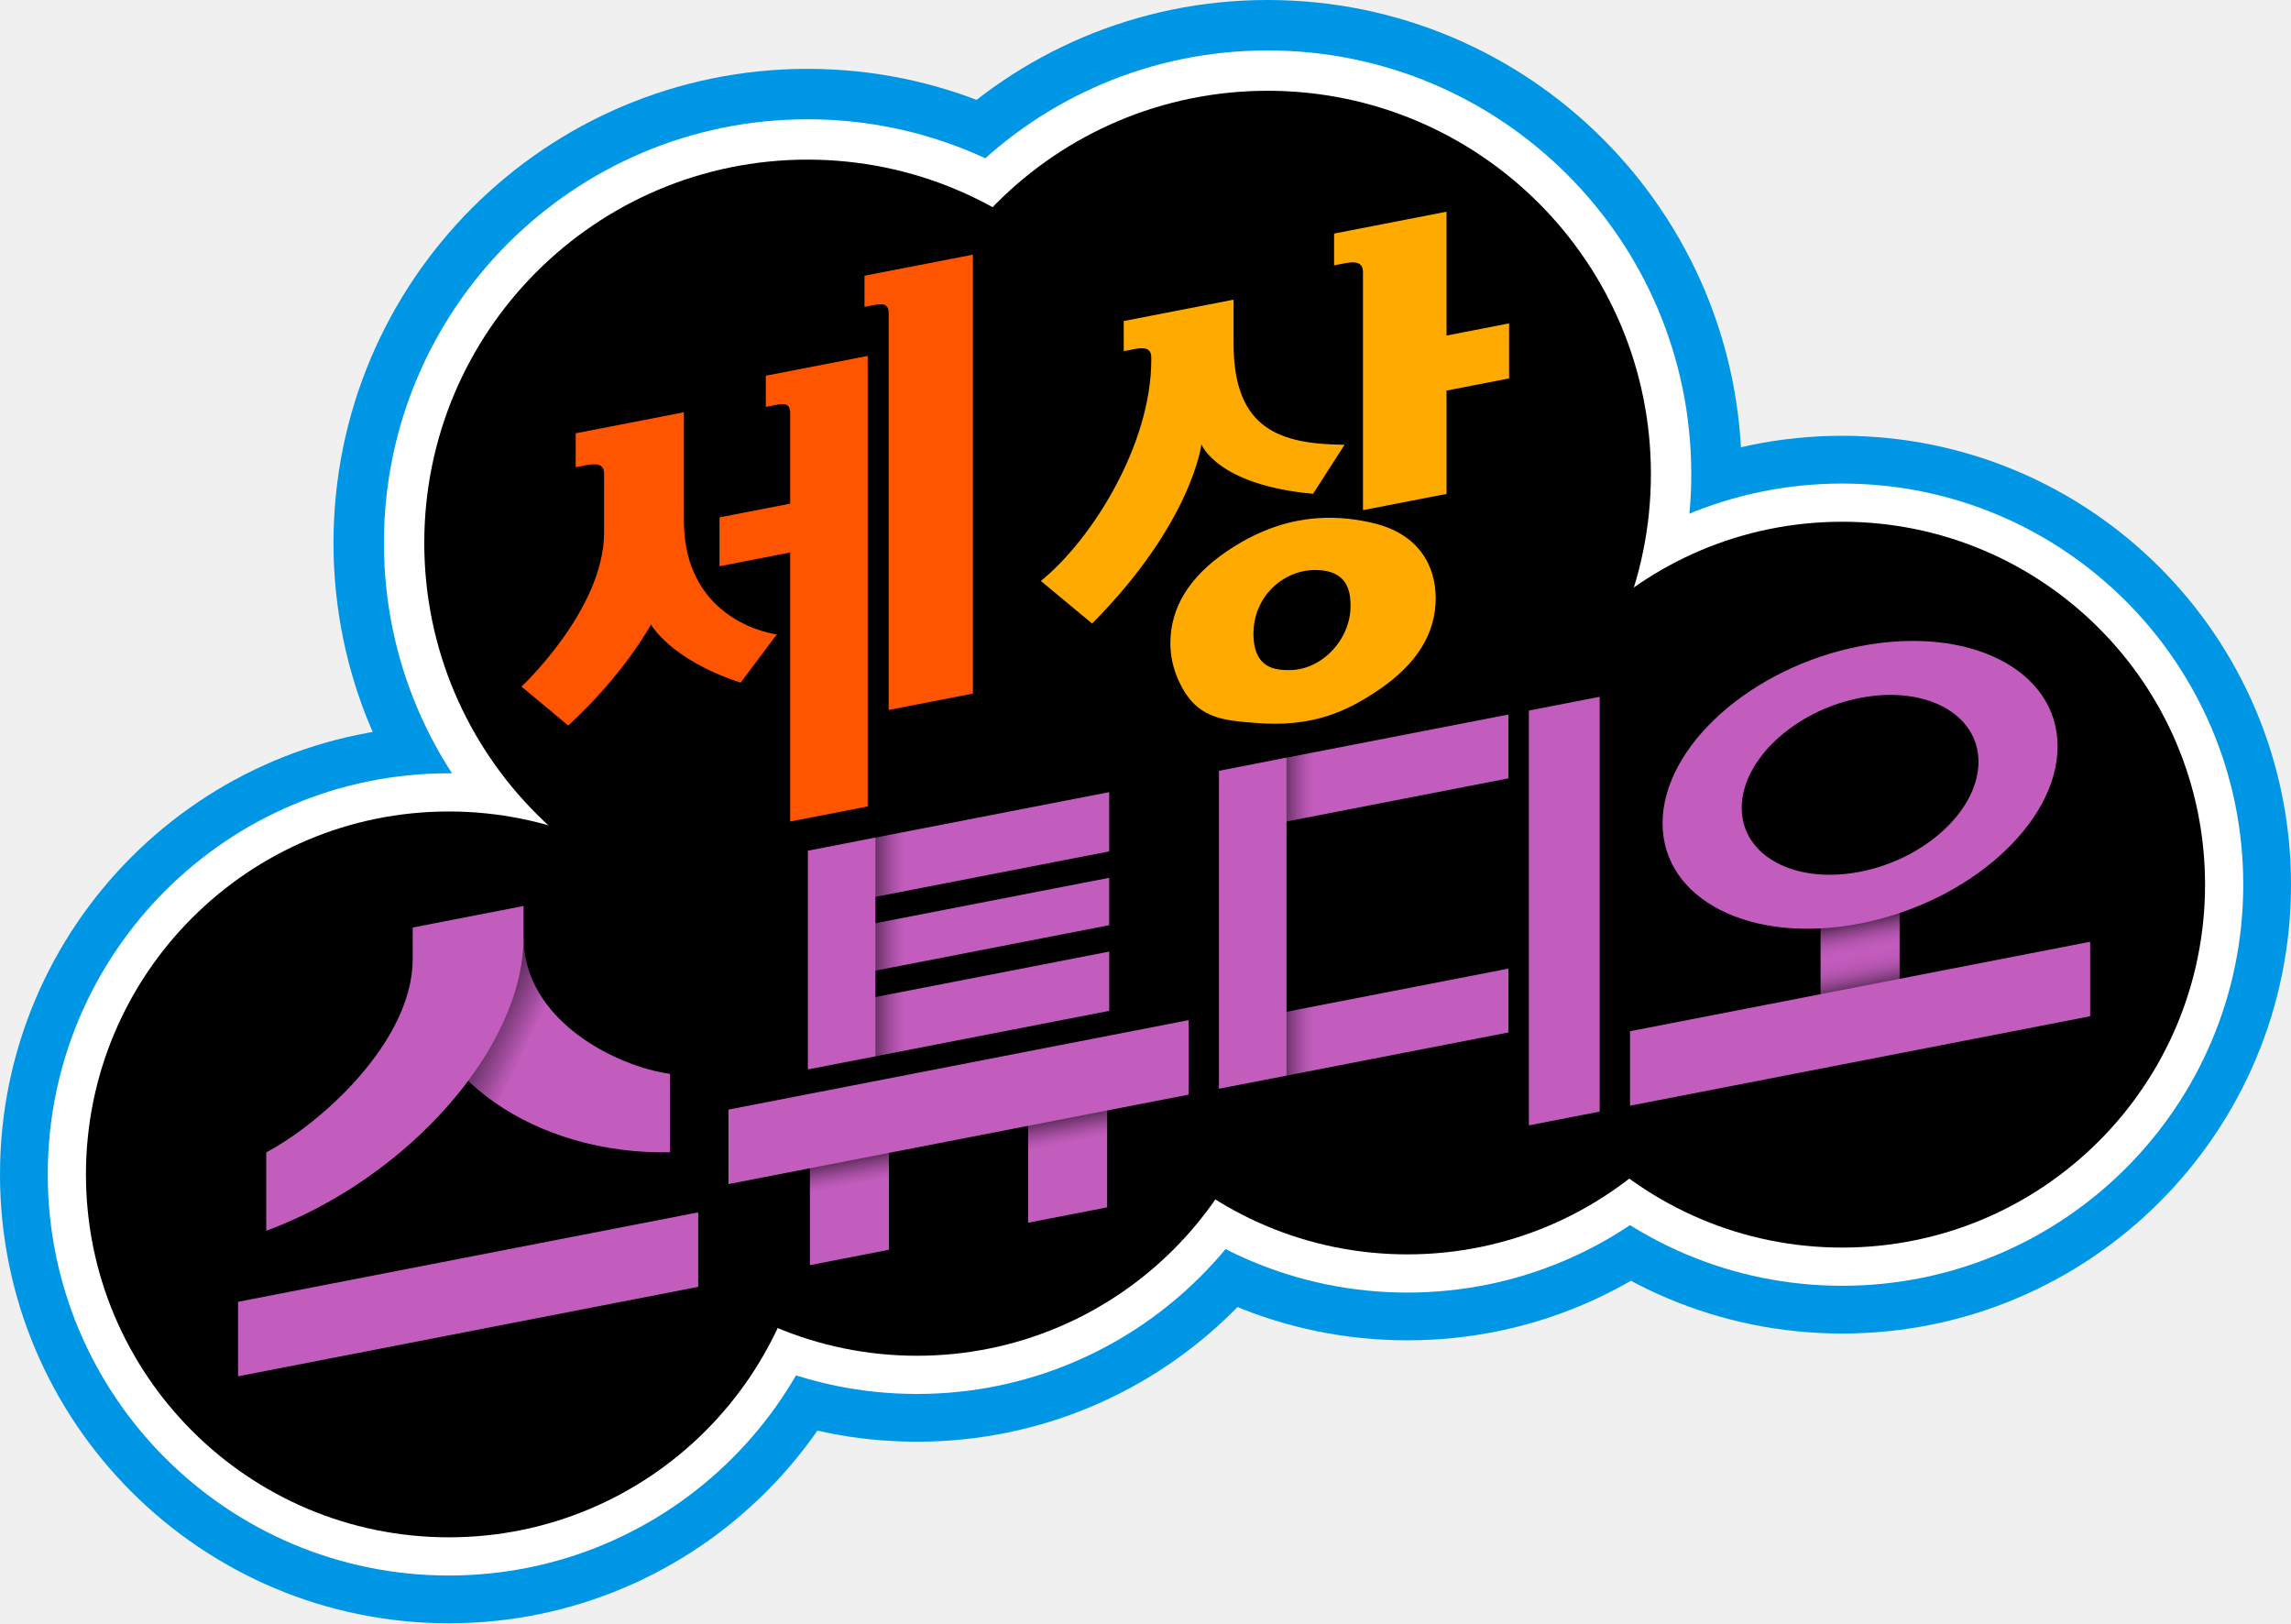
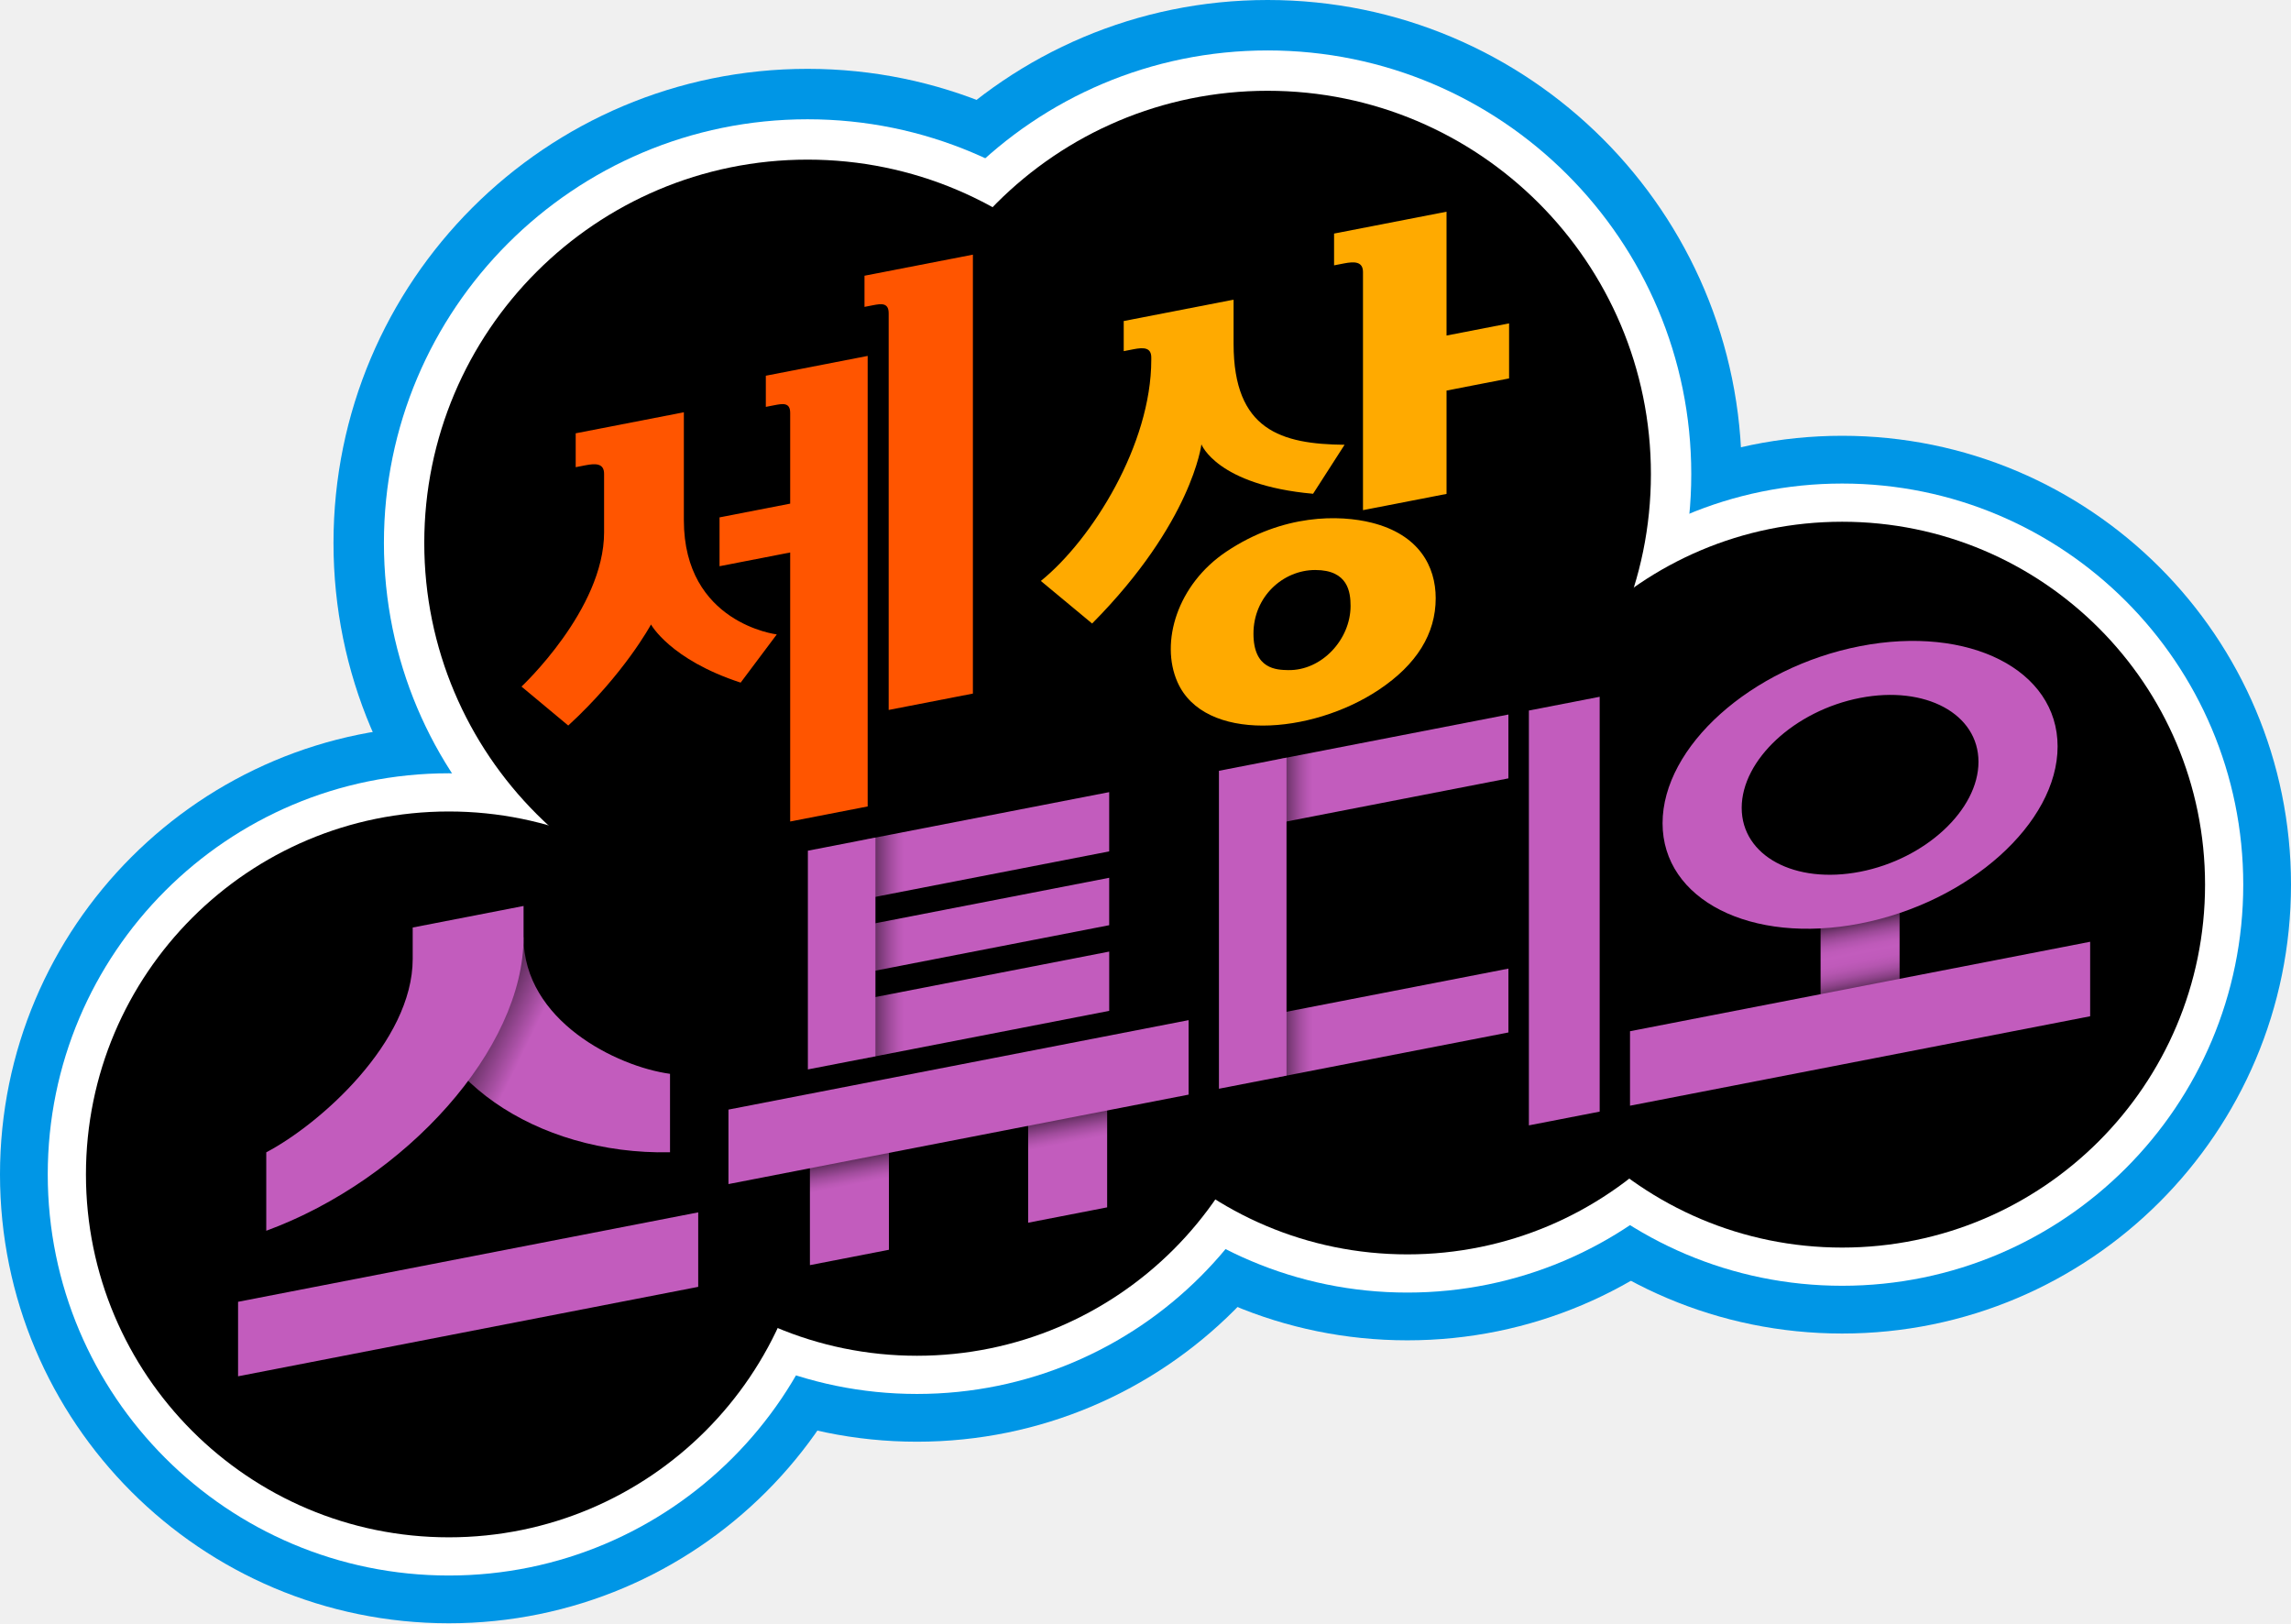
<svg xmlns="http://www.w3.org/2000/svg" version="1.1" id="Layer_1" x="0px" y="0px" viewBox="0 0 666.667 472.321" xml:space="preserve" width="666.667" height="472.321">
-   <defs id="defs4298" />
-   <style type="text/css" id="style4083">
+   <defs id="defs3525" />
+   <style type="text/css" id="style3310">
	.st0{fill:#0096E6;}
	.st1{fill:#FFFFFF;}
	.st2{fill:url(#SVGID_1_);}
	.st3{fill:#C25CBD;}
- 	.st4{fill:url(#SVGID_00000055674731032809852080000013184226898165611421_);}
- 	.st5{fill:url(#SVGID_00000180334238329673712840000003900061928425322888_);}
- 	.st6{fill:url(#SVGID_00000089533795663812468940000002998325756256284556_);}
- 	.st7{fill:url(#SVGID_00000129184513774449583480000015367383304771263648_);}
- 	.st8{fill:url(#SVGID_00000120528814573422819770000009959398613645533837_);}
- 	.st9{fill:url(#SVGID_00000033346900079942250050000011243845463363725992_);}
- 	.st10{fill:url(#SVGID_00000062871106869300582910000004650192784522655874_);}
- 	.st11{fill:url(#SVGID_00000047029890025280342950000017004288288280302976_);}
+ 	.st4{fill:url(#SVGID_2_);}
+ 	.st5{fill:url(#SVGID_3_);}
+ 	.st6{fill:url(#SVGID_4_);}
+ 	.st7{fill:url(#SVGID_5_);}
+ 	.st8{fill:url(#SVGID_6_);}
+ 	.st9{fill:url(#SVGID_7_);}
+ 	.st10{fill:url(#SVGID_8_);}
+ 	.st11{fill:url(#SVGID_9_);}
	.st12{fill:#FFAA00;}
	.st13{fill:#FF5500;}
</style>
  <g id="Cloud" transform="scale(1.333333)">
    <g id="Light_Blue">
-       <circle class="st0" cx="402.045" cy="193.056" r="97.955" id="circle4085" style="fill:#0096e6" />
-       <circle class="st0" cx="307.151" cy="194.54" r="97.955" id="circle4087" style="fill:#0096e6" />
-       <circle class="st0" cx="200.124" cy="216.664" r="97.955" id="circle4089" style="fill:#0096e6" />
-       <circle class="st0" cx="97.955" cy="256.286" r="97.955" id="circle4091" style="fill:#0096e6" />
-       <circle class="st0" cx="276.658" cy="103.458" r="103.458" id="circle4093" style="fill:#0096e6" />
-       <circle class="st0" cx="176.242" cy="118.482" r="103.458" id="circle4095" style="fill:#0096e6" />
+       <circle class="st0" cx="402.045" cy="193.056" r="97.955" id="circle3312" />
+       <circle class="st0" cx="307.151" cy="194.54" r="97.955" id="circle3314" />
+       <circle class="st0" cx="200.124" cy="216.664" r="97.955" id="circle3316" />
+       <circle class="st0" cx="97.955" cy="256.286" r="97.955" id="circle3318" />
+       <circle class="st0" cx="276.658" cy="103.458" r="103.458" id="circle3320" />
+       <circle class="st0" cx="176.242" cy="118.482" r="103.458" id="circle3322" />
    </g>
    <g id="White">
-       <circle class="st1" cx="402.045" cy="193.056" r="87.534" id="circle4098" style="fill:#ffffff" />
-       <circle class="st1" cx="307.151" cy="194.54" r="87.534" id="circle4100" style="fill:#ffffff" />
-       <circle class="st1" cx="200.124" cy="216.664" r="87.534" id="circle4102" style="fill:#ffffff" />
-       <circle class="st1" cx="97.955" cy="256.286" r="87.534" id="circle4104" style="fill:#ffffff" />
-       <circle class="st1" cx="276.658" cy="103.458" r="92.452" id="circle4106" style="fill:#ffffff" />
-       <circle class="st1" cx="176.242" cy="118.482" r="92.452" id="circle4108" style="fill:#ffffff" />
+       <circle class="st1" cx="402.045" cy="193.056" r="87.534" id="circle3325" />
+       <circle class="st1" cx="307.151" cy="194.54" r="87.534" id="circle3327" />
+       <circle class="st1" cx="200.124" cy="216.664" r="87.534" id="circle3329" />
+       <circle class="st1" cx="97.955" cy="256.286" r="87.534" id="circle3331" />
+       <circle class="st1" cx="276.658" cy="103.458" r="92.452" id="circle3333" />
+       <circle class="st1" cx="176.242" cy="118.482" r="92.452" id="circle3335" />
    </g>
    <g id="Black">
-       <circle cx="402.045" cy="193.056" r="79.198" id="circle4111" />
-       <circle cx="307.151" cy="194.54" r="79.198" id="circle4113" />
-       <circle cx="200.124" cy="216.664" r="79.198" id="circle4115" />
-       <circle cx="97.955" cy="256.286" r="79.198" id="circle4117" />
-       <circle cx="276.658" cy="103.458" r="83.647" id="circle4119" />
-       <circle cx="176.242" cy="118.482" r="83.647" id="circle4121" />
+       <circle cx="402.045" cy="193.056" r="79.198" id="circle3338" />
+       <circle cx="307.151" cy="194.54" r="79.198" id="circle3340" />
+       <circle cx="200.124" cy="216.664" r="79.198" id="circle3342" />
+       <circle cx="97.955" cy="256.286" r="79.198" id="circle3344" />
+       <circle cx="276.658" cy="103.458" r="83.647" id="circle3346" />
+       <circle cx="176.242" cy="118.482" r="83.647" id="circle3348" />
    </g>
  </g>
  <g id="세상스튜디오" transform="scale(1.333333)">
    <g id="오">
      <linearGradient id="SVGID_1_" gradientUnits="userSpaceOnUse" x1="405.955" y1="117.795" x2="405.955" y2="94.55" gradientTransform="matrix(1,-0.19438,0,1,0,180.5764)">
-         <stop offset="0.05" style="stop-color:#000000" id="stop4125" />
-         <stop offset="0.078" style="stop-color:#1C0D1B" id="stop4127" />
-         <stop offset="0.128" style="stop-color:#472246" id="stop4129" />
-         <stop offset="0.181" style="stop-color:#6D346A" id="stop4131" />
-         <stop offset="0.235" style="stop-color:#8C4288" id="stop4133" />
-         <stop offset="0.292" style="stop-color:#A44EA0" id="stop4135" />
-         <stop offset="0.352" style="stop-color:#B556B0" id="stop4137" />
-         <stop offset="0.418" style="stop-color:#BF5ABA" id="stop4139" />
-         <stop offset="0.5" style="stop-color:#C25CBD" id="stop4141" />
-         <stop offset="0.555" style="stop-color:#BE5AB9" id="stop4143" />
-         <stop offset="0.613" style="stop-color:#B154AD" id="stop4145" />
-         <stop offset="0.671" style="stop-color:#9D4A99" id="stop4147" />
-         <stop offset="0.731" style="stop-color:#803C7C" id="stop4149" />
-         <stop offset="0.79" style="stop-color:#5A2B58" id="stop4151" />
-         <stop offset="0.849" style="stop-color:#2D152C" id="stop4153" />
-         <stop offset="0.9" style="stop-color:#000000" id="stop4155" />
+         <stop offset="0.05" style="stop-color:#000000" id="stop3352" />
+         <stop offset="0.078" style="stop-color:#1C0D1B" id="stop3354" />
+         <stop offset="0.128" style="stop-color:#472246" id="stop3356" />
+         <stop offset="0.181" style="stop-color:#6D346A" id="stop3358" />
+         <stop offset="0.235" style="stop-color:#8C4288" id="stop3360" />
+         <stop offset="0.292" style="stop-color:#A44EA0" id="stop3362" />
+         <stop offset="0.352" style="stop-color:#B556B0" id="stop3364" />
+         <stop offset="0.418" style="stop-color:#BF5ABA" id="stop3366" />
+         <stop offset="0.5" style="stop-color:#C25CBD" id="stop3368" />
+         <stop offset="0.555" style="stop-color:#BE5AB9" id="stop3370" />
+         <stop offset="0.613" style="stop-color:#B154AD" id="stop3372" />
+         <stop offset="0.671" style="stop-color:#9D4A99" id="stop3374" />
+         <stop offset="0.731" style="stop-color:#803C7C" id="stop3376" />
+         <stop offset="0.79" style="stop-color:#5A2B58" id="stop3378" />
+         <stop offset="0.849" style="stop-color:#2D152C" id="stop3380" />
+         <stop offset="0.9" style="stop-color:#000000" id="stop3382" />
      </linearGradient>
-       <polygon class="st2" points="414.577,194.54 414.577,217.786 397.334,221.137 397.334,197.892 " id="polygon4158" style="fill:url(#SVGID_1_)" />
-       <polygon class="st3" points="355.743,225.039 355.743,241.295 456.167,221.774 456.167,205.519 " id="polygon4160" style="fill:#c25cbd" />
-       <path class="st3" d="m 405.955,141.009 c -23.808,4.628 -43.108,21.929 -43.108,38.643 0,16.714 19.3,26.512 43.108,21.885 23.808,-4.628 43.107,-21.929 43.107,-38.643 0,-16.714 -19.3,-26.512 -43.107,-21.885 z m 0,49.231 c -14.271,2.774 -25.839,-3.469 -25.839,-13.945 0,-10.475 11.569,-21.216 25.839,-23.99 14.271,-2.774 25.839,3.469 25.839,13.945 0,10.475 -11.569,21.216 -25.839,23.99 z" id="path4162" style="fill:#c25cbd" />
+       <polygon class="st2" points="414.577,194.54 414.577,217.786 397.334,221.137 397.334,197.892 " id="polygon3385" style="fill:url(#SVGID_1_)" />
+       <polygon class="st3" points="355.743,225.039 355.743,241.295 456.167,221.774 456.167,205.519 " id="polygon3387" />
+       <path class="st3" d="m 405.955,141.009 c -23.808,4.628 -43.108,21.929 -43.108,38.643 0,16.714 19.3,26.512 43.108,21.885 23.808,-4.628 43.107,-21.929 43.107,-38.643 0,-16.714 -19.3,-26.512 -43.107,-21.885 z m 0,49.231 c -14.271,2.774 -25.839,-3.469 -25.839,-13.945 0,-10.475 11.569,-21.216 25.839,-23.99 14.271,-2.774 25.839,3.469 25.839,13.945 0,10.475 -11.569,21.216 -25.839,23.99 z" id="path3389" />
    </g>
    <g id="디">
-       <polygon class="st3" points="349.122,152.056 349.122,242.582 333.673,245.585 333.673,155.059 " id="polygon4165" style="fill:#c25cbd" />
-       <linearGradient id="SVGID_00000080187967606219341660000004900840179972158125_" gradientUnits="userSpaceOnUse" x1="329.201" y1="46.308" x2="275.868" y2="46.308" gradientTransform="matrix(1,-0.19438,0,1,0,180.5764)">
-         <stop offset="0.8" style="stop-color:#C25CBD" id="stop4167" />
-         <stop offset="0.821" style="stop-color:#B958B4" id="stop4169" />
-         <stop offset="0.855" style="stop-color:#A14C9D" id="stop4171" />
-         <stop offset="0.897" style="stop-color:#793976" id="stop4173" />
-         <stop offset="0.947" style="stop-color:#421F40" id="stop4175" />
-         <stop offset="1" style="stop-color:#000000" id="stop4177" />
+       <polygon class="st3" points="349.122,152.056 349.122,242.582 333.673,245.585 333.673,155.059 " id="polygon3392" />
+       <linearGradient id="SVGID_2_" gradientUnits="userSpaceOnUse" x1="329.201" y1="46.308" x2="275.868" y2="46.308" gradientTransform="matrix(1,-0.19438,0,1,0,180.5764)">
+         <stop offset="0.8" style="stop-color:#C25CBD" id="stop3394" />
+         <stop offset="0.821" style="stop-color:#B958B4" id="stop3396" />
+         <stop offset="0.855" style="stop-color:#A14C9D" id="stop3398" />
+         <stop offset="0.897" style="stop-color:#793976" id="stop3400" />
+         <stop offset="0.947" style="stop-color:#421F40" id="stop3402" />
+         <stop offset="1" style="stop-color:#000000" id="stop3404" />
      </linearGradient>
-       <polygon style="fill:url(#SVGID_00000080187967606219341660000004900840179972158125_)" points="329.201,155.928 329.201,169.86 275.868,180.227 275.868,166.295 " id="polygon4180" />
-       <linearGradient id="SVGID_00000103978094870237985680000013046497044124045186_" gradientUnits="userSpaceOnUse" x1="329.206" y1="101.758" x2="275.873" y2="101.758" gradientTransform="matrix(1,-0.19438,0,1,0,180.5764)">
-         <stop offset="0.8" style="stop-color:#C25CBD" id="stop4182" />
-         <stop offset="0.821" style="stop-color:#B958B4" id="stop4184" />
-         <stop offset="0.855" style="stop-color:#A14C9D" id="stop4186" />
-         <stop offset="0.897" style="stop-color:#793976" id="stop4188" />
-         <stop offset="0.947" style="stop-color:#421F40" id="stop4190" />
-         <stop offset="1" style="stop-color:#000000" id="stop4192" />
+       <polygon class="st4" points="329.201,155.928 329.201,169.86 275.868,180.227 275.868,166.295 " id="polygon3407" style="fill:url(#SVGID_2_)" />
+       <linearGradient id="SVGID_3_" gradientUnits="userSpaceOnUse" x1="329.206" y1="101.758" x2="275.873" y2="101.758" gradientTransform="matrix(1,-0.19438,0,1,0,180.5764)">
+         <stop offset="0.8" style="stop-color:#C25CBD" id="stop3409" />
+         <stop offset="0.821" style="stop-color:#B958B4" id="stop3411" />
+         <stop offset="0.855" style="stop-color:#A14C9D" id="stop3413" />
+         <stop offset="0.897" style="stop-color:#793976" id="stop3415" />
+         <stop offset="0.947" style="stop-color:#421F40" id="stop3417" />
+         <stop offset="1" style="stop-color:#000000" id="stop3419" />
      </linearGradient>
-       <polygon style="fill:url(#SVGID_00000103978094870237985680000013046497044124045186_)" points="329.206,211.377 329.206,225.31 275.873,235.677 275.873,221.744 " id="polygon4195" />
-       <polygon class="st3" points="280.775,165.341 280.775,234.724 266.029,237.59 266.029,168.208 " id="polygon4197" style="fill:#c25cbd" />
+       <polygon class="st5" points="329.206,211.377 329.206,225.31 275.873,235.677 275.873,221.744 " id="polygon3422" style="fill:url(#SVGID_3_)" />
+       <polygon class="st3" points="280.775,165.341 280.775,234.724 266.029,237.59 266.029,168.208 " id="polygon3424" />
    </g>
    <g id="튜">
-       <linearGradient id="SVGID_00000150062921371133275210000007160081337467727241_" gradientUnits="userSpaceOnUse" x1="185.383" y1="129.868" x2="185.383" y2="98.441" gradientTransform="matrix(1,-0.19438,0,1,0,180.5764)">
-         <stop offset="0.5" style="stop-color:#C25CBD" id="stop4200" />
-         <stop offset="0.531" style="stop-color:#B958B4" id="stop4202" />
-         <stop offset="0.582" style="stop-color:#A14C9D" id="stop4204" />
-         <stop offset="0.646" style="stop-color:#793976" id="stop4206" />
-         <stop offset="0.721" style="stop-color:#421F40" id="stop4208" />
-         <stop offset="0.8" style="stop-color:#000000" id="stop4210" />
+       <linearGradient id="SVGID_4_" gradientUnits="userSpaceOnUse" x1="185.383" y1="129.868" x2="185.383" y2="98.441" gradientTransform="matrix(1,-0.19438,0,1,0,180.5764)">
+         <stop offset="0.5" style="stop-color:#C25CBD" id="stop3427" />
+         <stop offset="0.531" style="stop-color:#B958B4" id="stop3429" />
+         <stop offset="0.582" style="stop-color:#A14C9D" id="stop3431" />
+         <stop offset="0.646" style="stop-color:#793976" id="stop3433" />
+         <stop offset="0.721" style="stop-color:#421F40" id="stop3435" />
+         <stop offset="0.8" style="stop-color:#000000" id="stop3437" />
      </linearGradient>
-       <polygon style="fill:url(#SVGID_00000150062921371133275210000007160081337467727241_)" points="194.005,241.307 194.005,272.733 176.762,276.085 176.762,244.659 " id="polygon4213" />
-       <linearGradient id="SVGID_00000090979844555682122900000000608734690649668486_" gradientUnits="userSpaceOnUse" x1="233.009" y1="129.868" x2="233.009" y2="98.441" gradientTransform="matrix(1,-0.19438,0,1,0,180.5764)">
-         <stop offset="0.5" style="stop-color:#C25CBD" id="stop4215" />
-         <stop offset="0.531" style="stop-color:#B958B4" id="stop4217" />
-         <stop offset="0.582" style="stop-color:#A14C9D" id="stop4219" />
-         <stop offset="0.646" style="stop-color:#793976" id="stop4221" />
-         <stop offset="0.721" style="stop-color:#421F40" id="stop4223" />
-         <stop offset="0.8" style="stop-color:#000000" id="stop4225" />
+       <polygon class="st6" points="194.005,241.307 194.005,272.733 176.762,276.085 176.762,244.659 " id="polygon3440" style="fill:url(#SVGID_4_)" />
+       <linearGradient id="SVGID_5_" gradientUnits="userSpaceOnUse" x1="233.009" y1="129.868" x2="233.009" y2="98.441" gradientTransform="matrix(1,-0.19438,0,1,0,180.5764)">
+         <stop offset="0.5" style="stop-color:#C25CBD" id="stop3442" />
+         <stop offset="0.531" style="stop-color:#B958B4" id="stop3444" />
+         <stop offset="0.582" style="stop-color:#A14C9D" id="stop3446" />
+         <stop offset="0.646" style="stop-color:#793976" id="stop3448" />
+         <stop offset="0.721" style="stop-color:#421F40" id="stop3450" />
+         <stop offset="0.8" style="stop-color:#000000" id="stop3452" />
      </linearGradient>
-       <polygon style="fill:url(#SVGID_00000090979844555682122900000000608734690649668486_)" points="241.63,232.05 241.63,263.476 224.387,266.828 224.387,235.401 " id="polygon4228" />
-       <polygon class="st3" points="158.984,242.142 158.984,258.397 259.408,238.877 259.408,222.622 " id="polygon4230" style="fill:#c25cbd" />
-       <linearGradient id="SVGID_00000139271616882434378800000006246068911282353810_" gradientUnits="userSpaceOnUse" x1="242.075" y1="45.808" x2="186.156" y2="45.808" gradientTransform="matrix(1,-0.19438,0,1,0,180.5764)">
-         <stop offset="0.8" style="stop-color:#C25CBD" id="stop4232" />
-         <stop offset="0.821" style="stop-color:#B958B4" id="stop4234" />
-         <stop offset="0.855" style="stop-color:#A14C9D" id="stop4236" />
-         <stop offset="0.897" style="stop-color:#793976" id="stop4238" />
-         <stop offset="0.947" style="stop-color:#421F40" id="stop4240" />
-         <stop offset="1" style="stop-color:#000000" id="stop4242" />
+       <polygon class="st7" points="241.63,232.05 241.63,263.476 224.387,266.828 224.387,235.401 " id="polygon3455" style="fill:url(#SVGID_5_)" />
+       <polygon class="st3" points="158.984,242.142 158.984,258.397 259.408,238.877 259.408,222.622 " id="polygon3457" />
+       <linearGradient id="SVGID_6_" gradientUnits="userSpaceOnUse" x1="242.075" y1="45.808" x2="186.156" y2="45.808" gradientTransform="matrix(1,-0.19438,0,1,0,180.5764)">
+         <stop offset="0.8" style="stop-color:#C25CBD" id="stop3459" />
+         <stop offset="0.821" style="stop-color:#B958B4" id="stop3461" />
+         <stop offset="0.855" style="stop-color:#A14C9D" id="stop3463" />
+         <stop offset="0.897" style="stop-color:#793976" id="stop3465" />
+         <stop offset="0.947" style="stop-color:#421F40" id="stop3467" />
+         <stop offset="1" style="stop-color:#000000" id="stop3469" />
      </linearGradient>
-       <polygon style="fill:url(#SVGID_00000139271616882434378800000006246068911282353810_)" points="242.075,172.864 242.075,185.796 186.156,196.666 186.156,183.733 " id="polygon4245" />
-       <linearGradient id="SVGID_00000168078299065700334100000018240955195818055836_" gradientUnits="userSpaceOnUse" x1="242.08" y1="80.608" x2="186.16" y2="80.608" gradientTransform="matrix(1,-0.19438,0,1,0,180.5764)">
-         <stop offset="0.8" style="stop-color:#C25CBD" id="stop4247" />
-         <stop offset="0.821" style="stop-color:#B958B4" id="stop4249" />
-         <stop offset="0.855" style="stop-color:#A14C9D" id="stop4251" />
-         <stop offset="0.897" style="stop-color:#793976" id="stop4253" />
-         <stop offset="0.947" style="stop-color:#421F40" id="stop4255" />
-         <stop offset="1" style="stop-color:#000000" id="stop4257" />
+       <polygon class="st8" points="242.075,172.864 242.075,185.796 186.156,196.666 186.156,183.733 " id="polygon3472" style="fill:url(#SVGID_6_)" />
+       <linearGradient id="SVGID_7_" gradientUnits="userSpaceOnUse" x1="242.08" y1="80.608" x2="186.16" y2="80.608" gradientTransform="matrix(1,-0.19438,0,1,0,180.5764)">
+         <stop offset="0.8" style="stop-color:#C25CBD" id="stop3474" />
+         <stop offset="0.821" style="stop-color:#B958B4" id="stop3476" />
+         <stop offset="0.855" style="stop-color:#A14C9D" id="stop3478" />
+         <stop offset="0.897" style="stop-color:#793976" id="stop3480" />
+         <stop offset="0.947" style="stop-color:#421F40" id="stop3482" />
+         <stop offset="1" style="stop-color:#000000" id="stop3484" />
      </linearGradient>
-       <polygon style="fill:url(#SVGID_00000168078299065700334100000018240955195818055836_)" points="242.08,207.663 242.08,220.595 186.16,231.464 186.16,218.532 " id="polygon4260" />
-       <linearGradient id="SVGID_00000043456322087670202610000007763797284006926983_" gradientUnits="userSpaceOnUse" x1="242.075" y1="63.208" x2="186.156" y2="63.208" gradientTransform="matrix(1,-0.19438,0,1,0,180.5764)">
-         <stop offset="0.8" style="stop-color:#C25CBD" id="stop4262" />
-         <stop offset="0.821" style="stop-color:#B958B4" id="stop4264" />
-         <stop offset="0.855" style="stop-color:#A14C9D" id="stop4266" />
-         <stop offset="0.897" style="stop-color:#793976" id="stop4268" />
-         <stop offset="0.947" style="stop-color:#421F40" id="stop4270" />
-         <stop offset="1" style="stop-color:#000000" id="stop4272" />
+       <polygon class="st9" points="242.08,207.663 242.08,220.595 186.16,231.464 186.16,218.532 " id="polygon3487" style="fill:url(#SVGID_7_)" />
+       <linearGradient id="SVGID_8_" gradientUnits="userSpaceOnUse" x1="242.075" y1="63.208" x2="186.156" y2="63.208" gradientTransform="matrix(1,-0.19438,0,1,0,180.5764)">
+         <stop offset="0.8" style="stop-color:#C25CBD" id="stop3489" />
+         <stop offset="0.821" style="stop-color:#B958B4" id="stop3491" />
+         <stop offset="0.855" style="stop-color:#A14C9D" id="stop3493" />
+         <stop offset="0.897" style="stop-color:#793976" id="stop3495" />
+         <stop offset="0.947" style="stop-color:#421F40" id="stop3497" />
+         <stop offset="1" style="stop-color:#000000" id="stop3499" />
      </linearGradient>
-       <polygon style="fill:url(#SVGID_00000043456322087670202610000007763797284006926983_)" points="242.075,191.557 242.075,201.903 186.156,212.772 186.156,202.426 " id="polygon4275" />
-       <polygon class="st3" points="191.062,182.78 191.062,230.512 176.316,233.378 176.316,185.646 " id="polygon4277" style="fill:#c25cbd" />
+       <polygon class="st10" points="242.075,191.557 242.075,201.903 186.156,212.772 186.156,202.426 " id="polygon3502" style="fill:url(#SVGID_8_)" />
+       <polygon class="st3" points="191.062,182.78 191.062,230.512 176.316,233.378 176.316,185.646 " id="polygon3504" />
    </g>
    <g id="스">
-       <polygon class="st3" points="51.957,284.089 51.957,300.345 152.381,280.824 152.381,264.569 " id="polygon4280" style="fill:#c25cbd" />
-       <linearGradient id="SVGID_00000129197151007154258100000013528774029661496449_" gradientUnits="userSpaceOnUse" x1="148.763" y1="85.007" x2="98.805" y2="58.094" gradientTransform="matrix(1,-0.19438,0,1,0,180.5764)">
-         <stop offset="0.65" style="stop-color:#C25CBD" id="stop4282" />
-         <stop offset="1" style="stop-color:#000000" id="stop4284" />
+       <polygon class="st3" points="51.957,284.089 51.957,300.345 152.381,280.824 152.381,264.569 " id="polygon3507" />
+       <linearGradient id="SVGID_9_" gradientUnits="userSpaceOnUse" x1="148.763" y1="85.007" x2="98.805" y2="58.094" gradientTransform="matrix(1,-0.19438,0,1,0,180.5764)">
+         <stop offset="0.65" style="stop-color:#C25CBD" id="stop3509" />
+         <stop offset="1" style="stop-color:#000000" id="stop3511" />
      </linearGradient>
-       <path style="fill:url(#SVGID_00000129197151007154258100000013528774029661496449_)" d="m 114.267,204.54 -24.057,7.608 c 1.951,22.817 26.688,39.914 56.018,39.308 v -17.117 c -11.68,-1.596 -31.961,-11.641 -31.961,-29.799 z" id="path4287" />
-       <path class="st3" d="m 90.071,202.41 v 6.833 c 0,18.158 -20.281,36.087 -31.961,42.224 v 17.118 c 30.564,-11.251 56.157,-39.789 56.157,-64.045 v -6.833 z" id="path4289" style="fill:#c25cbd" />
+       <path class="st11" d="m 114.267,204.54 -24.057,7.608 c 1.951,22.817 26.688,39.914 56.018,39.308 v -17.117 c -11.68,-1.596 -31.961,-11.641 -31.961,-29.799 z" id="path3514" style="fill:url(#SVGID_9_)" />
+       <path class="st3" d="m 90.071,202.41 v 6.833 c 0,18.158 -20.281,36.087 -31.961,42.224 v 17.118 c 30.564,-11.251 56.157,-39.789 56.157,-64.045 v -6.833 z" id="path3516" />
    </g>
-     <path id="상" class="st12" d="m 299.363,114.07 c -8.463,-1.907 -19.357,-2.108 -31.714,6.308 -8.125,5.534 -12.222,12.274 -12.222,19.999 1.2e-4,2.783 0.611,5.544 1.823,8.201 3.722,8.152 9.235,8.59 16.731,9.185 12.248,0.972 19.615,-2.269 26.959,-7.244 8.206,-5.567 12.395,-12.209 12.395,-19.974 0,-6.931 -3.557,-14.127 -13.972,-16.474 z m -18.235,32.165 c -2.489,-0.049 -7.565,-0.149 -7.565,-7.954 0,-8.089 6.458,-13.89 13.479,-13.891 7.206,-8.7e-4 7.713,4.883 7.713,7.855 0,7.287 -6.28,14.134 -13.627,13.99 z m 48.223,-75.664 v 12.008 l -13.651,2.654 v 22.551 l -18.235,3.544 V 59.369 c 0,-2.34 -1.921,-2.316 -4.11,-1.891 l -2.199,0.427 v -6.934 l 24.543,-4.771 v 27.024 z m -67.148,26.391 c 0,0 -2.002,17.065 -23.853,39.106 l -11.187,-9.29 c 11.196,-9.067 24.099,-29.786 24.099,-48.248 v -0.521 c 0,-2.218 -1.716,-2.216 -3.853,-1.8 l -2.16,0.42 v -6.572 l 23.976,-4.661 v 9.642 c 0,18.855 10.402,21.887 24.223,22.022 l -6.875,10.694 c -21.001,-1.884 -24.371,-10.793 -24.371,-10.793 z" style="fill:#ffaa00" />
-     <path id="세" class="st13" d="m 169.529,138.445 -7.885,10.522 c -15.405,-5.028 -19.565,-12.69 -19.565,-12.69 0,0 -5.834,10.84 -18.062,22.054 l -10.202,-8.501 c 0,0 18.024,-16.829 18.024,-33.638 v -12.795 c 0,-2.34 -1.911,-2.279 -4.049,-1.863 l -2.147,0.417 v -7.392 l 23.607,-4.589 -5e-5,23.538 c 1e-5,22.537 20.28,24.937 20.28,24.937 z M 167.138,81.992 v 6.798 l 1.828,-0.355 c 1.82,-0.354 3.487,-0.678 3.487,1.662 v 19.811 l -15.418,2.997 v 10.658 l 15.418,-2.997 3e-5,58.708 16.912,-3.287 V 77.671 Z m 21.534,-21.822 v 6.798 l 1.828,-0.355 c 1.82,-0.354 3.448,-0.595 3.448,1.745 v 86.573 l 18.382,-3.573 3e-5,-95.786 z" style="fill:#ff5500" />
+     <path id="상_2_" class="st12" d="m 299.363,114.07 c -6.944,-1.741 -19.287,-2.003 -31.714,6.308 -10.718,7.168 -14.495,19.775 -10.688,28.439 5.833,13.278 29.22,11.552 43.979,1.701 8.247,-5.505 12.395,-12.209 12.395,-19.974 0,-6.931 -3.617,-13.878 -13.972,-16.474 z m -18.235,32.165 c -2.489,-0.049 -7.565,-0.149 -7.565,-7.954 0,-8.089 6.458,-13.89 13.479,-13.891 7.206,-8.7e-4 7.713,4.883 7.713,7.855 0,7.287 -6.28,14.134 -13.627,13.99 z m 48.223,-75.664 v 12.008 l -13.651,2.654 v 22.551 l -18.235,3.544 V 59.369 c 0,-2.34 -1.921,-2.316 -4.11,-1.891 l -2.199,0.427 v -6.934 l 24.543,-4.771 v 27.024 z m -67.148,26.391 c 0,0 -2.002,17.065 -23.853,39.106 l -11.187,-9.29 c 11.196,-9.067 24.099,-29.786 24.099,-48.248 v -0.521 c 0,-2.218 -1.716,-2.216 -3.853,-1.8 l -2.16,0.42 v -6.572 l 23.976,-4.66 v 9.642 c 0,18.855 10.402,21.887 24.223,22.022 l -6.875,10.694 c -21.001,-1.884 -24.371,-10.793 -24.371,-10.793 z" />
+     <path id="세" class="st13" d="m 169.529,138.445 -7.885,10.522 c -15.405,-5.028 -19.565,-12.69 -19.565,-12.69 0,0 -5.834,10.84 -18.062,22.054 l -10.202,-8.501 c 0,0 18.024,-16.829 18.024,-33.638 v -12.795 c 0,-2.34 -1.911,-2.279 -4.049,-1.863 l -2.147,0.417 v -7.392 l 23.607,-4.589 -5e-5,23.538 c 1e-5,22.537 20.28,24.937 20.28,24.937 z M 167.138,81.992 v 6.798 l 1.828,-0.355 c 1.82,-0.354 3.487,-0.678 3.487,1.662 v 19.811 l -15.418,2.997 v 10.658 l 15.418,-2.997 3e-5,58.708 16.912,-3.287 V 77.671 Z m 21.534,-21.822 v 6.798 l 1.828,-0.355 c 1.82,-0.354 3.448,-0.595 3.448,1.745 v 86.573 l 18.382,-3.573 3e-5,-95.786 z" />
  </g>
</svg>
